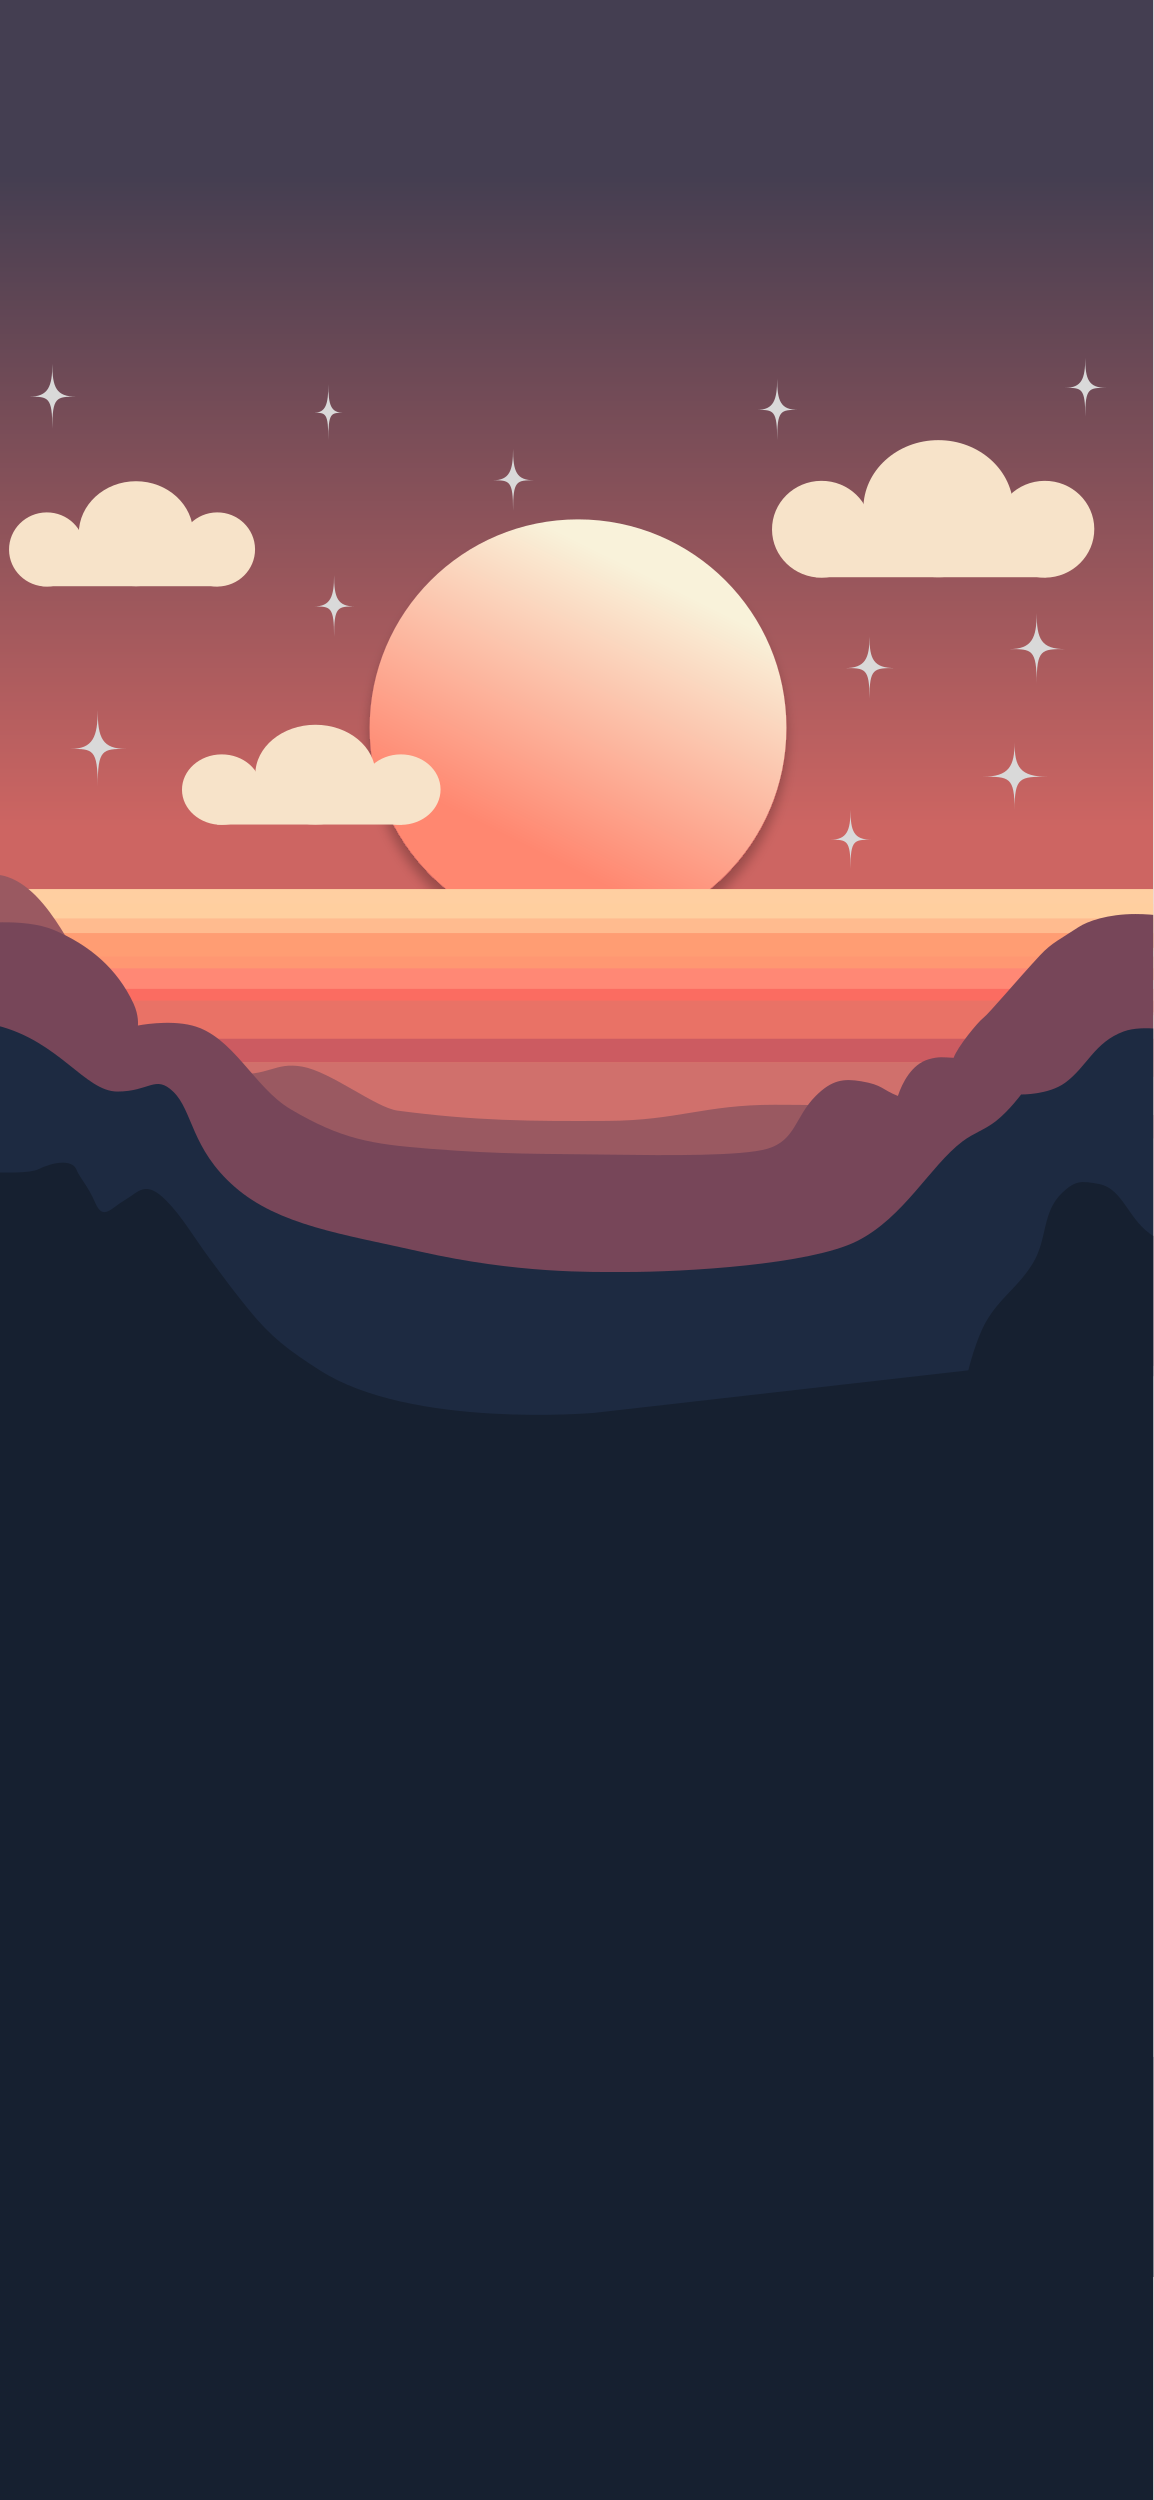
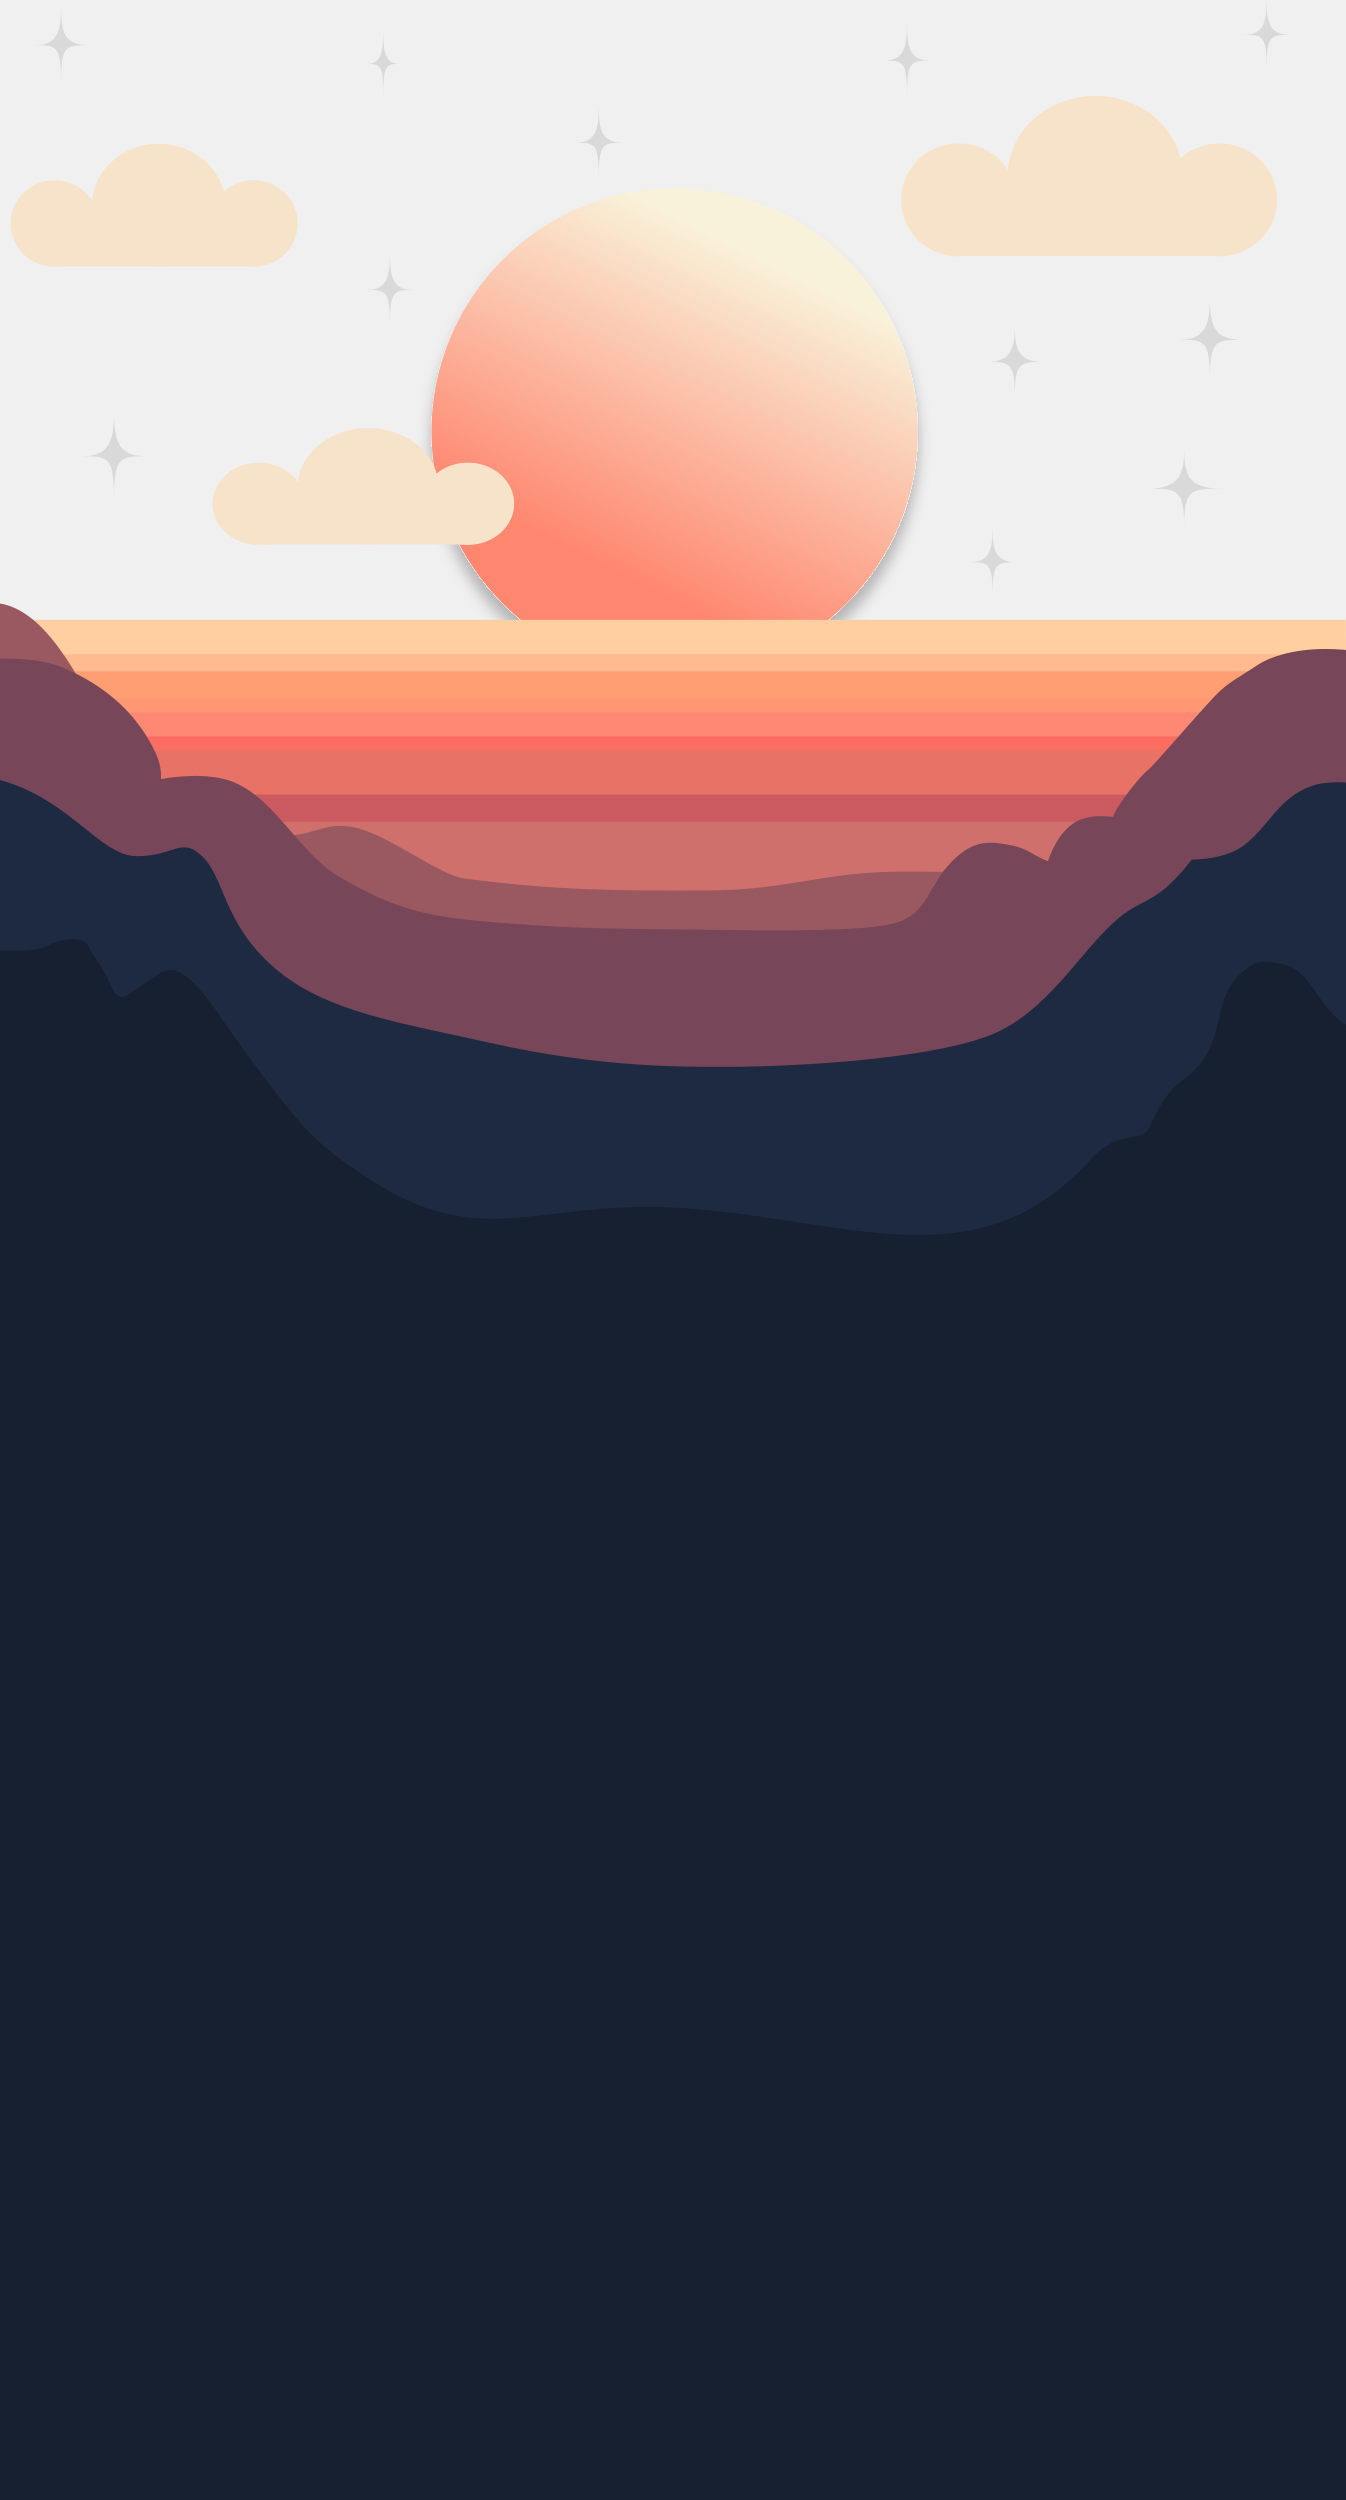
- <svg xmlns="http://www.w3.org/2000/svg" width="393" height="852" viewBox="0 0 393 852" fill="none">
-   <g clip-path="url(#clip0_108_637)">
-     <rect width="393" height="852" fill="white" />
-     <rect y="-1" width="393" height="324" fill="url(#paint0_linear_108_637)" />
-     <g filter="url(#filter0_d_108_637)">
-       <circle cx="197" cy="248" r="71" fill="url(#paint1_linear_108_637)" />
-     </g>
-     <rect y="303" width="393" height="11" fill="#FFCFA1" />
-     <rect x="4" y="308" width="393" height="16" fill="#FFCF9F" />
-     <path d="M0 313H393V323H0V313Z" fill="#FFBB8F" />
-     <rect x="4" y="318" width="393" height="16" fill="#FF9D73" />
-     <rect y="326" width="393" height="8" fill="#FF9772" />
-     <rect x="4" y="330" width="393" height="16" fill="#FF8875" />
-     <rect y="337" width="393" height="8" fill="#FB6C61" />
-     <rect x="4" y="341" width="393" height="26" fill="#E97266" />
-     <rect y="354" width="393" height="8" fill="#CC5B61" />
-     <rect y="362" width="393" height="26" fill="#D0706C" />
-     <path d="M-2 298C-19.5 297.271 -14.7 297.2 -19.5 298V465.5H410.5V380H368.5C368.5 380 306.5 376.5 264 376.5C239.932 376.5 231.068 381.861 207 382C180.594 382.152 162 382 135.5 378.5C128.065 377.518 112.667 365.167 103 363.5C93.333 361.833 92.082 366.929 78.5 366C66.227 365.16 60 364.5 56.5 363.5C53.7 362.7 34.5 333 30 330.5C25.5 328 15.5 298.729 -2 298Z" fill="#9A5961" />
-     <path d="M18.5 317C8.033 312.519 -9.5 315 -9.5 315V469H404V313C398.833 312.667 394.029 311.5 387 311.5C377.5 311.5 370.529 313.981 367.5 316C361.5 320 358.457 321.252 354.5 325.5C346.877 333.685 337 345.5 335 347C333.4 348.2 326.333 356.667 325 360.5C321.333 360.333 320 360 316.5 361C310.704 362.656 307.5 369 306 373.5C300.5 371.333 300.872 369.729 293.5 368.5C287.5 367.5 283.5 368 278 373.5C270.872 380.628 271.171 388.656 261.5 391.5C253 394 227.719 393.789 208 393.5C183.973 393.148 172 393.5 146.5 391.5C126.406 389.924 116.33 388.242 99 378C86.581 370.66 79.477 353.071 65.5 349.5C57.365 347.421 47 349.5 47 349.5C47 349.5 47.404 346.086 45.5 342C39.957 330.105 30.564 322.165 18.5 317Z" fill="#774659" />
-     <path d="M-1 349.5C-14.067 346.219 -25 349.5 -25 349.5V776H439V351.5H401C401 351.5 389.601 349.084 383 351.5C372.948 355.179 370.5 363.5 363 369C357.331 373.157 348 373 348 373C348 373 343.932 378.476 339.5 382C335.725 385.001 331.847 386.092 328 389C317.002 397.314 308 415 292 423C276 431 233.5 433.5 213 433.5C201.5 433.5 176.588 434.082 143 426.5C116.67 420.556 94.98 417.575 80 404.5C65.02 391.425 65.769 378.467 59 372C52.929 366.2 51 372 40 372C29 372 20.212 354.826 -1 349.5Z" fill="#1D2A41" />
-     <path d="M13 398.5C8 401 -18 398.5 -18 398.5V776H438V503.5V421.5C438 421.5 408.556 430.179 393.5 421.5C384.521 416.324 383 405.094 374.5 403.5C368.492 402.374 366.429 402.287 362 406.5C354.976 413.182 357.054 422.227 352 430.5C346.889 438.866 340.889 442.002 336 450.5C332.581 456.443 330 467 330 467L202.5 481.5C202.5 481.5 140.104 486.947 109 467C98.392 460.197 92.417 455.805 84.5 446C79.156 439.381 76.558 435.84 71.5 429C65.745 421.216 62 414.5 56.5 409C49.5 402 47.236 406.269 42.5 409C37.945 411.626 35.167 416.167 32.5 410C29.833 403.833 27.5 402 26 398.5C24.5 395 18 396 13 398.5Z" fill="#162030" />
-     <path d="M369.851 142C369.851 132.175 368.66 132.175 363 132.175C368.66 132.175 369.851 129.018 369.851 122C369.851 129.368 371.043 132.175 377 132.175C371.043 132.175 369.851 132.175 369.851 142Z" fill="#D9D9D9" />
-     <path d="M289.851 296C289.851 286.175 288.66 286.175 283 286.175C288.66 286.175 289.851 283.018 289.851 276C289.851 283.368 291.043 286.175 297 286.175C291.043 286.175 289.851 286.175 289.851 296Z" fill="#D9D9D9" />
-     <path d="M296.319 238C296.319 227.684 294.872 227.684 288 227.684C294.872 227.684 296.319 224.368 296.319 217C296.319 224.737 297.766 227.684 305 227.684C297.766 227.684 296.319 227.684 296.319 238Z" fill="#D9D9D9" />
-     <path d="M345.766 276C345.766 264.702 343.894 264.702 335 264.702C343.894 264.702 345.766 261.07 345.766 253C345.766 261.474 347.638 264.702 357 264.702C347.638 264.702 345.766 264.702 345.766 276Z" fill="#D9D9D9" />
-     <path d="M353.298 233C353.298 221.211 351.681 221.211 344 221.211C351.681 221.211 353.298 217.421 353.298 209C353.298 217.842 354.915 221.211 363 221.211C354.915 221.211 353.298 221.211 353.298 233Z" fill="#D9D9D9" />
-     <path d="M264.851 150C264.851 139.684 263.66 139.684 258 139.684C263.66 139.684 264.851 136.368 264.851 129C264.851 136.737 266.043 139.684 272 139.684C266.043 139.684 264.851 139.684 264.851 150Z" fill="#D9D9D9" />
-     <path d="M174.851 174C174.851 163.684 173.66 163.684 168 163.684C173.66 163.684 174.851 160.368 174.851 153C174.851 160.737 176.043 163.684 182 163.684C176.043 163.684 174.851 163.684 174.851 174Z" fill="#D9D9D9" />
-     <path d="M111.894 150C111.894 140.667 111.043 140.667 107 140.667C111.043 140.667 111.894 137.667 111.894 131C111.894 138 112.745 140.667 117 140.667C112.745 140.667 111.894 140.667 111.894 150Z" fill="#D9D9D9" />
-     <path d="M113.851 217C113.851 206.684 112.66 206.684 107 206.684C112.66 206.684 113.851 203.368 113.851 196C113.851 203.737 115.043 206.684 121 206.684C115.043 206.684 113.851 206.684 113.851 217Z" fill="#D9D9D9" />
-     <path d="M33.298 268C33.298 255.228 31.681 255.228 24 255.228C31.681 255.228 33.298 251.123 33.298 242C33.298 251.579 34.915 255.228 43 255.228C34.915 255.228 33.298 255.228 33.298 268Z" fill="#D9D9D9" />
-     <path d="M17.83 146C17.83 135.193 16.468 135.193 10 135.193C16.468 135.193 17.83 131.719 17.83 124C17.83 132.105 19.192 135.193 26 135.193C19.192 135.193 17.83 135.193 17.83 146Z" fill="#D9D9D9" />
-     <ellipse cx="107.5" cy="264" rx="20.5" ry="17" fill="#F7E3C9" />
-     <ellipse cx="75.552" cy="269.103" rx="13.531" ry="12.01" transform="rotate(-0.39332 75.552 269.103)" fill="#F7E3C9" />
-     <ellipse cx="136.613" cy="269.103" rx="13.531" ry="12.01" transform="rotate(-0.39332 136.613 269.103)" fill="#F7E3C9" />
-     <rect x="74" y="270" width="63" height="11" fill="#F7E3C9" />
-     <ellipse cx="319.786" cy="173.359" rx="25.551" ry="23.359" fill="#F7E3C9" />
-     <ellipse cx="16.864" cy="16.502" rx="16.864" ry="16.502" transform="matrix(0.999971 -0.00763647 0.00617087 0.999981 263 163.996)" fill="#F7E3C9" />
-     <ellipse cx="16.864" cy="16.502" rx="16.864" ry="16.502" transform="matrix(0.999971 -0.00756791 0.00622678 0.999981 339.104 163.996)" fill="#F7E3C9" />
-     <rect x="278.032" y="181.603" width="78.521" height="15.115" fill="#F7E3C9" />
-     <ellipse cx="46.349" cy="181.892" rx="19.505" ry="17.892" fill="#F7E3C9" />
-     <ellipse cx="12.874" cy="12.64" rx="12.874" ry="12.64" transform="matrix(0.999972 -0.00748413 0.00629648 0.99998 3 174.72)" fill="#F7E3C9" />
-     <ellipse cx="12.874" cy="12.64" rx="12.874" ry="12.64" transform="matrix(0.999971 -0.00759351 0.00620578 0.999981 61.0962 174.72)" fill="#F7E3C9" />
-     <rect x="14.475" y="188.207" width="59.941" height="11.577" fill="#F7E3C9" />
-     <rect x="-19" y="701" width="437" height="197" fill="#162030" />
+ <svg xmlns="http://www.w3.org/2000/svg" width="393" height="730" viewBox="0 0 393 730" fill="none">
+   <g filter="url(#filter0_d_228_11)">
+     <circle cx="197" cy="126" r="71" fill="url(#paint0_linear_228_11)" />
  </g>
+   <rect y="181" width="393" height="11" fill="#FFCFA1" />
+   <rect x="4" y="186" width="393" height="16" fill="#FFCF9F" />
+   <path d="M0 191H393V201H0V191Z" fill="#FFBB8F" />
+   <rect x="4" y="196" width="393" height="16" fill="#FF9D73" />
+   <rect y="204" width="393" height="8" fill="#FF9772" />
+   <rect x="4" y="208" width="393" height="16" fill="#FF8875" />
+   <rect y="215" width="393" height="8" fill="#FB6C61" />
+   <rect x="4" y="219" width="393" height="26" fill="#E97266" />
+   <rect y="232" width="393" height="8" fill="#CC5B61" />
+   <rect y="240" width="393" height="26" fill="#D0706C" />
+   <path d="M-2 176C-19.5 175.271 -14.7 175.2 -19.5 176V343.5H410.5V258H368.5C368.5 258 306.5 254.5 264 254.5C239.932 254.5 231.068 259.861 207 260C180.594 260.152 162 260 135.5 256.5C128.065 255.518 112.667 243.167 103 241.5C93.333 239.833 92.082 244.929 78.5 244C66.227 243.16 60 242.5 56.5 241.5C53.7 240.7 34.5 211 30 208.5C25.5 206 15.5 176.729 -2 176Z" fill="#9A5961" />
+   <path d="M18.5 195C8.033 190.519 -9.5 193 -9.5 193V347H404V191C398.833 190.667 394.029 189.5 387 189.5C377.5 189.5 370.529 191.981 367.5 194C361.5 198 358.457 199.252 354.5 203.5C346.877 211.685 337 223.5 335 225C333.4 226.2 326.333 234.667 325 238.5C321.333 238.333 320 238 316.5 239C310.704 240.656 307.5 247 306 251.5C300.5 249.333 300.872 247.729 293.5 246.5C287.5 245.5 283.5 246 278 251.5C270.872 258.628 271.171 266.656 261.5 269.5C253 272 227.719 271.789 208 271.5C183.973 271.148 172 271.5 146.5 269.5C126.406 267.924 116.33 266.242 99 256C86.581 248.66 79.477 231.071 65.5 227.5C57.365 225.421 47 227.5 47 227.5C47 227.5 47.404 224.086 45.5 220C39.957 208.105 30.564 200.165 18.5 195Z" fill="#774659" />
+   <path d="M-1 227.5C-14.067 224.219 -25 227.5 -25 227.5V654H439V229.5H401C401 229.5 389.601 227.084 383 229.5C372.948 233.179 370.5 241.5 363 247C357.331 251.157 348 251 348 251C348 251 343.932 256.476 339.5 260C335.725 263.001 331.847 264.092 328 267C317.002 275.314 308 293 292 301C276 309 233.5 311.5 213 311.5C201.5 311.5 176.588 312.082 143 304.5C116.67 298.556 94.98 295.575 80 282.5C65.02 269.425 65.769 256.467 59 250C52.929 244.2 51 250 40 250C29 250 20.212 232.826 -1 227.5Z" fill="#1D2A41" />
+   <path d="M13 276.5C8 279 -18 276.5 -18 276.5V654H438V381.5V299.5C438 299.5 408.556 308.179 393.5 299.5C384.521 294.324 383 283.094 374.5 281.5C368.492 280.374 366.429 280.287 362 284.5C354.976 291.182 357.054 300.227 352 308.5C346.889 316.866 342.5 313.5 336 328.5C333.274 334.791 327.5 328.5 318 339C284.379 376.16 244.571 354.535 194.5 352.5C157.58 351 140.104 364.947 109 345C98.392 338.197 92.417 333.805 84.5 324C79.156 317.381 76.558 313.84 71.5 307C65.745 299.216 62 292.5 56.5 287C49.5 280 47.236 284.269 42.5 287C37.945 289.626 35.167 294.167 32.5 288C29.833 281.833 27.5 280 26 276.5C24.5 273 18 274 13 276.5Z" fill="#162030" />
+   <path d="M369.851 20C369.851 10.175 368.66 10.175 363 10.175C368.66 10.175 369.851 7.018 369.851 0C369.851 7.368 371.043 10.175 377 10.175C371.043 10.175 369.851 10.175 369.851 20Z" fill="#D9D9D9" />
+   <path d="M289.851 174C289.851 164.175 288.66 164.175 283 164.175C288.66 164.175 289.851 161.018 289.851 154C289.851 161.368 291.043 164.175 297 164.175C291.043 164.175 289.851 164.175 289.851 174Z" fill="#D9D9D9" />
+   <path d="M296.319 116C296.319 105.684 294.872 105.684 288 105.684C294.872 105.684 296.319 102.368 296.319 95C296.319 102.737 297.766 105.684 305 105.684C297.766 105.684 296.319 105.684 296.319 116Z" fill="#D9D9D9" />
+   <path d="M345.766 154C345.766 142.702 343.894 142.702 335 142.702C343.894 142.702 345.766 139.07 345.766 131C345.766 139.474 347.638 142.702 357 142.702C347.638 142.702 345.766 142.702 345.766 154Z" fill="#D9D9D9" />
+   <path d="M353.298 111C353.298 99.21 351.681 99.21 344 99.21C351.681 99.21 353.298 95.421 353.298 87C353.298 95.842 354.915 99.21 363 99.21C354.915 99.21 353.298 99.21 353.298 111Z" fill="#D9D9D9" />
+   <path d="M264.851 28C264.851 17.684 263.66 17.684 258 17.684C263.66 17.684 264.851 14.368 264.851 7C264.851 14.737 266.043 17.684 272 17.684C266.043 17.684 264.851 17.684 264.851 28Z" fill="#D9D9D9" />
+   <path d="M174.851 52C174.851 41.684 173.66 41.684 168 41.684C173.66 41.684 174.851 38.368 174.851 31C174.851 38.737 176.043 41.684 182 41.684C176.043 41.684 174.851 41.684 174.851 52Z" fill="#D9D9D9" />
+   <path d="M111.894 28C111.894 18.667 111.043 18.667 107 18.667C111.043 18.667 111.894 15.667 111.894 9C111.894 16 112.745 18.667 117 18.667C112.745 18.667 111.894 18.667 111.894 28Z" fill="#D9D9D9" />
+   <path d="M113.851 95C113.851 84.684 112.66 84.684 107 84.684C112.66 84.684 113.851 81.368 113.851 74C113.851 81.737 115.043 84.684 121 84.684C115.043 84.684 113.851 84.684 113.851 95Z" fill="#D9D9D9" />
+   <path d="M33.298 146C33.298 133.228 31.681 133.228 24 133.228C31.681 133.228 33.298 129.123 33.298 120C33.298 129.579 34.915 133.228 43 133.228C34.915 133.228 33.298 133.228 33.298 146Z" fill="#D9D9D9" />
+   <path d="M17.83 24C17.83 13.193 16.468 13.193 10 13.193C16.468 13.193 17.83 9.719 17.83 2C17.83 10.105 19.192 13.193 26 13.193C19.192 13.193 17.83 13.193 17.83 24Z" fill="#D9D9D9" />
+   <ellipse cx="107.5" cy="142" rx="20.5" ry="17" fill="#F7E3C9" />
+   <ellipse cx="75.552" cy="147.103" rx="13.531" ry="12.01" transform="rotate(-0.39332 75.552 147.103)" fill="#F7E3C9" />
+   <ellipse cx="136.613" cy="147.103" rx="13.531" ry="12.01" transform="rotate(-0.39332 136.613 147.103)" fill="#F7E3C9" />
+   <rect x="74" y="148" width="63" height="11" fill="#F7E3C9" />
+   <ellipse cx="319.786" cy="51.359" rx="25.551" ry="23.359" fill="#F7E3C9" />
+   <ellipse cx="16.864" cy="16.502" rx="16.864" ry="16.502" transform="matrix(0.999971 -0.00763647 0.00617087 0.999981 263 41.9958)" fill="#F7E3C9" />
+   <ellipse cx="16.864" cy="16.502" rx="16.864" ry="16.502" transform="matrix(0.999971 -0.00756791 0.00622678 0.999981 339.104 41.9958)" fill="#F7E3C9" />
+   <rect x="278.032" y="59.603" width="78.521" height="15.115" fill="#F7E3C9" />
+   <ellipse cx="46.349" cy="59.892" rx="19.505" ry="17.892" fill="#F7E3C9" />
+   <ellipse cx="12.874" cy="12.64" rx="12.874" ry="12.64" transform="matrix(0.999972 -0.00748413 0.00629648 0.99998 3 52.7202)" fill="#F7E3C9" />
+   <ellipse cx="12.874" cy="12.64" rx="12.874" ry="12.64" transform="matrix(0.999971 -0.00759351 0.00620578 0.999981 61.0962 52.7202)" fill="#F7E3C9" />
+   <rect x="14.475" y="66.207" width="59.941" height="11.577" fill="#F7E3C9" />
+   <rect x="-18" y="591" width="441" height="151" fill="#162030" />
  <defs>
-     <filter id="filter0_d_108_637" x="122" y="177" width="150" height="150" filterUnits="userSpaceOnUse" color-interpolation-filters="sRGB">
+     <filter id="filter0_d_228_11" x="122" y="55" width="150" height="150" filterUnits="userSpaceOnUse" color-interpolation-filters="sRGB">
      <feFlood flood-opacity="0" result="BackgroundImageFix" />
      <feColorMatrix in="SourceAlpha" type="matrix" values="0 0 0 0 0 0 0 0 0 0 0 0 0 0 0 0 0 0 127 0" result="hardAlpha" />
      <feOffset dy="4" />
      <feGaussianBlur stdDeviation="2" />
      <feComposite in2="hardAlpha" operator="out" />
      <feColorMatrix type="matrix" values="0 0 0 0 0 0 0 0 0 0 0 0 0 0 0 0 0 0 0.25 0" />
-       <feBlend mode="normal" in2="BackgroundImageFix" result="effect1_dropShadow_108_637" />
-       <feBlend mode="normal" in="SourceGraphic" in2="effect1_dropShadow_108_637" result="shape" />
+       <feBlend mode="normal" in2="BackgroundImageFix" result="effect1_dropShadow_228_11" />
+       <feBlend mode="normal" in="SourceGraphic" in2="effect1_dropShadow_228_11" result="shape" />
    </filter>
-     <linearGradient id="paint0_linear_108_637" x1="197" y1="59.5" x2="197" y2="282" gradientUnits="userSpaceOnUse">
-       <stop stop-color="#443E51" />
-       <stop offset="1" stop-color="#CD6562" />
-     </linearGradient>
-     <linearGradient id="paint1_linear_108_637" x1="172.5" y1="285" x2="217.5" y2="194.5" gradientUnits="userSpaceOnUse">
+     <linearGradient id="paint0_linear_228_11" x1="172.5" y1="163" x2="217.5" y2="72.5" gradientUnits="userSpaceOnUse">
      <stop stop-color="#FF8770" />
      <stop offset="1" stop-color="#F9F2DA" />
    </linearGradient>
-     <clipPath id="clip0_108_637">
-       <rect width="393" height="852" fill="white" />
-     </clipPath>
  </defs>
</svg>
